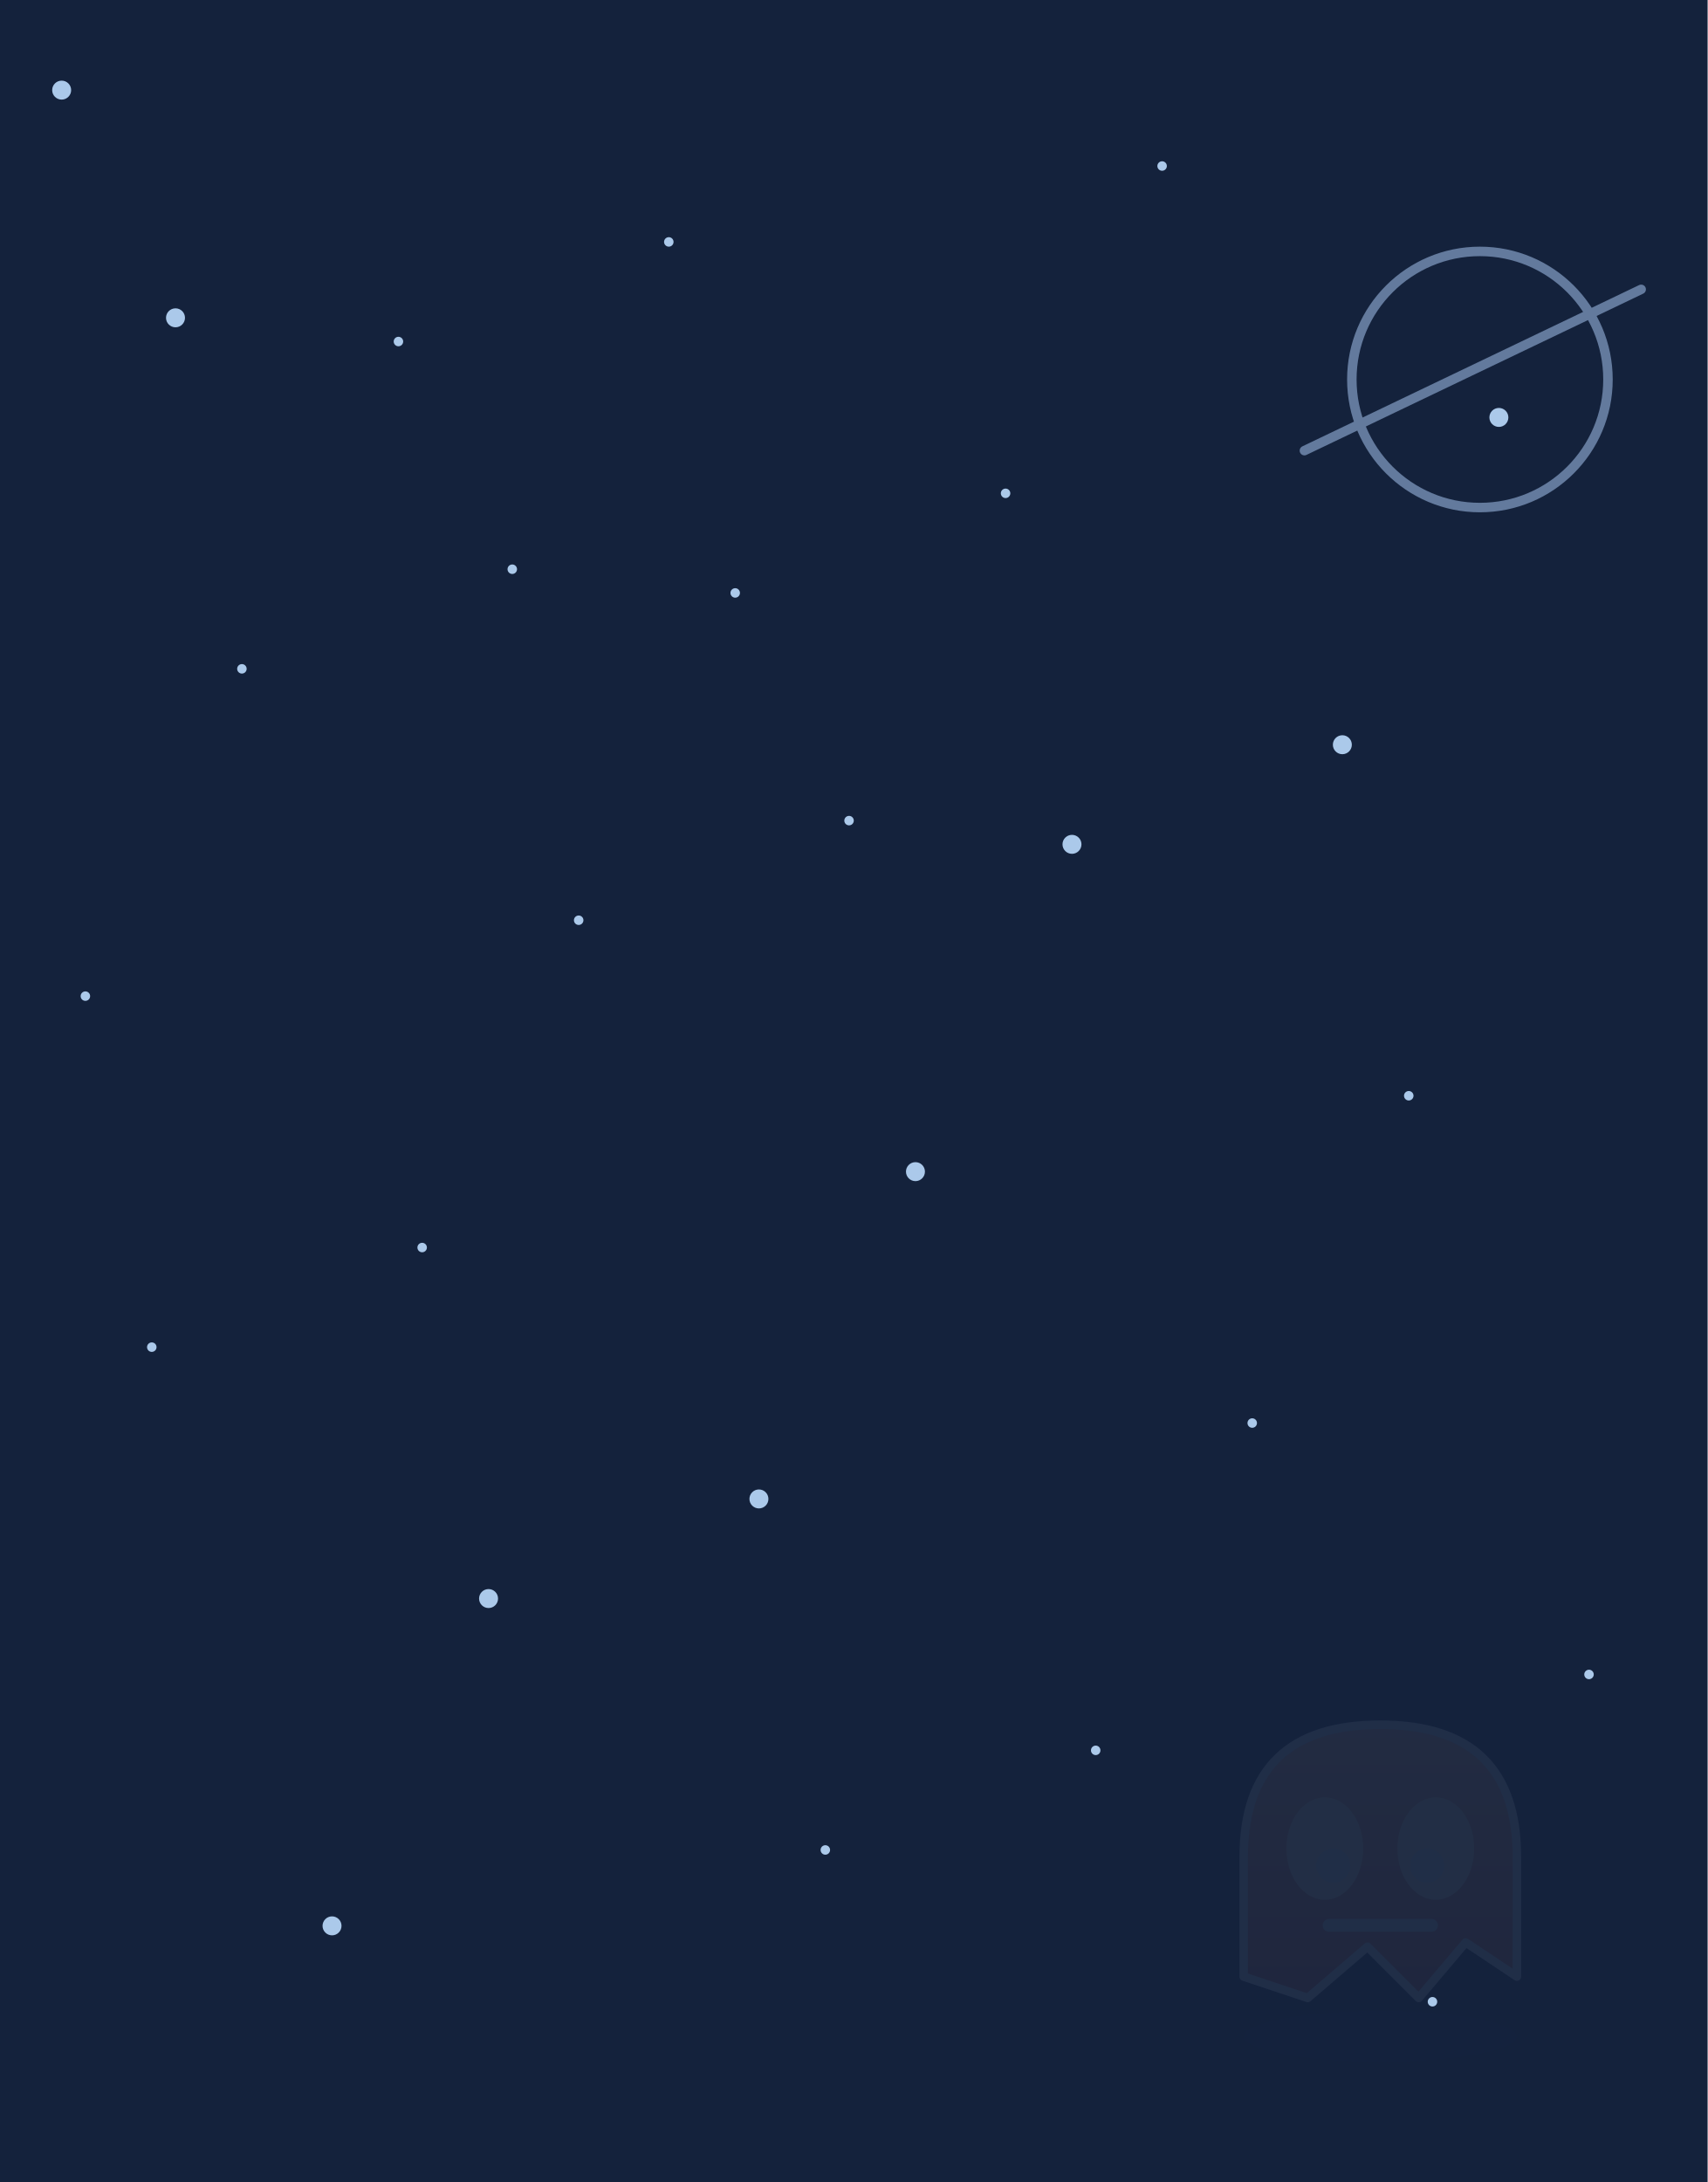
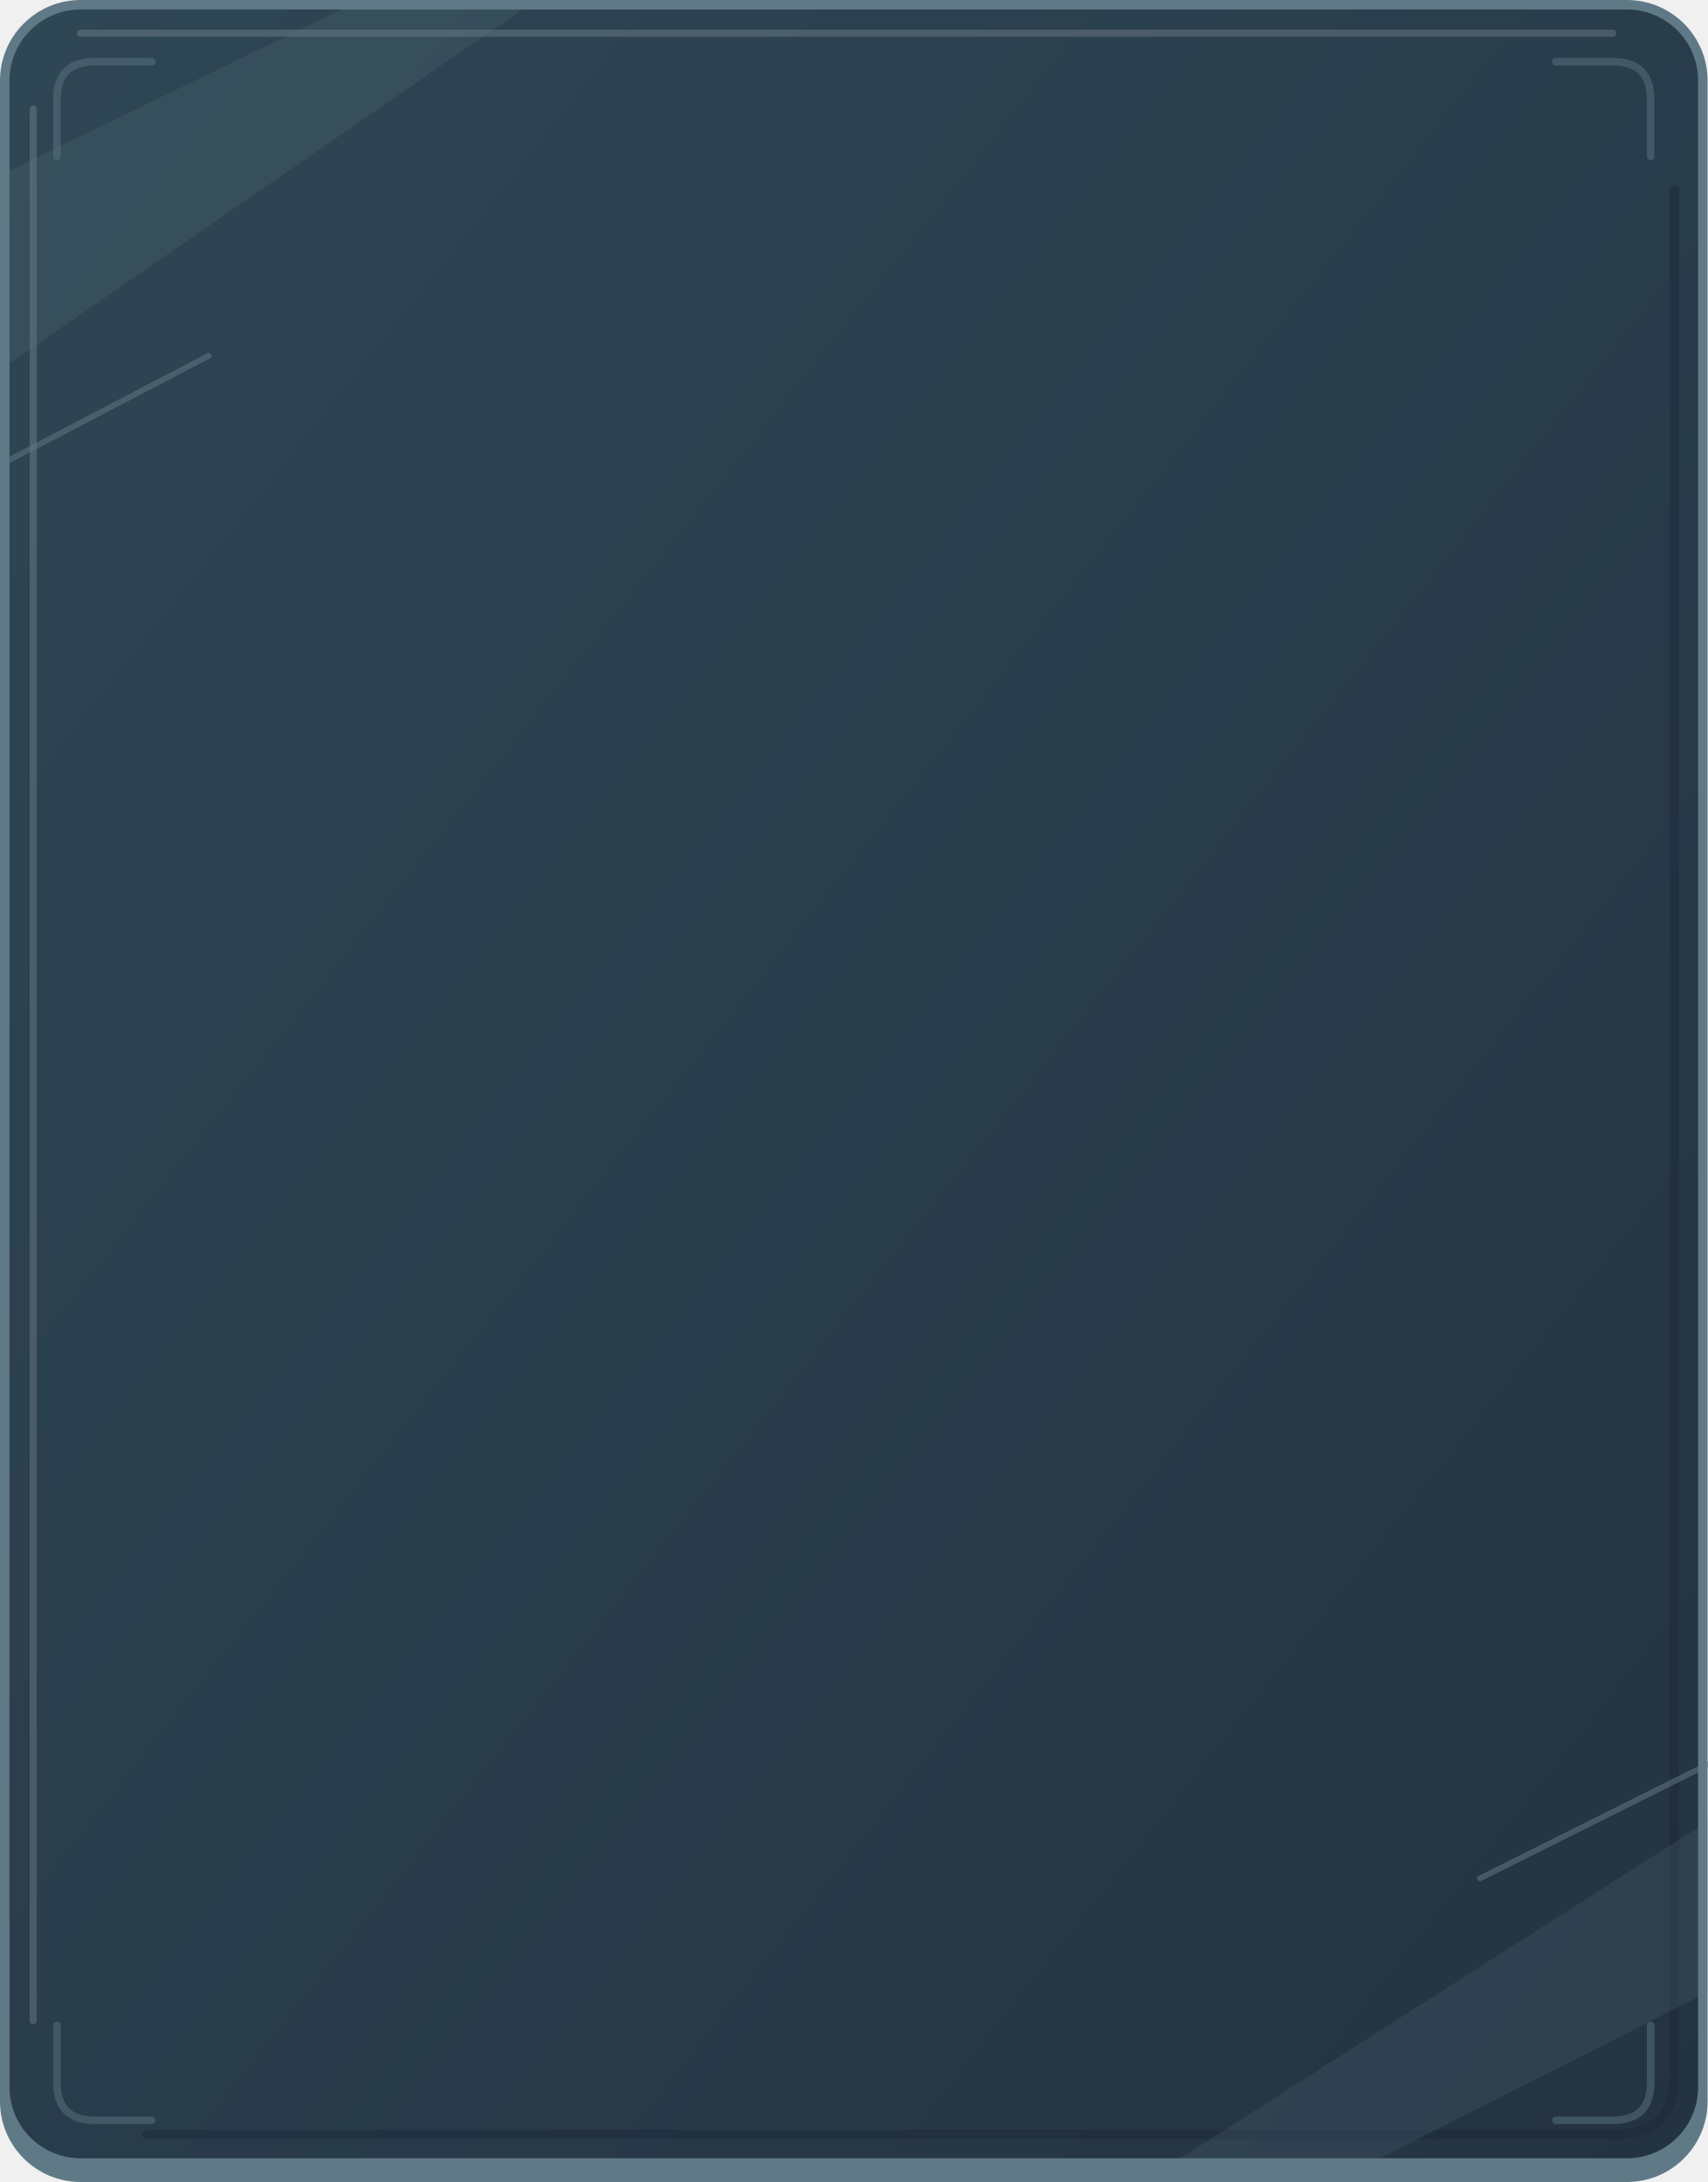
<svg xmlns="http://www.w3.org/2000/svg" width="360" height="460" viewBox="0 0 360 460">
  <defs>
-     <linearGradient id="coral" x2="0" y2="1">
-       <stop stop-color="#FFC0A5" />
-       <stop offset="1" stop-color="#CF645F" />
+     <linearGradient id="finish" x1="0%" y1="0%" x2="100%" y2="100%">
+       <stop stop-color="#2F4654" />
+       <stop offset="1" stop-color="#243342" />
    </linearGradient>
  </defs>
-   <rect x="0" y="0" width="360" height="460" rx="0" fill="#14223C" stroke="none" stroke-width="1" />
-   <circle cx="13" cy="19" r="2" fill="#ABC9EA" stroke="none" stroke-width="1" />
-   <circle cx="84" cy="72" r="1" fill="#ABC9EA" stroke="none" stroke-width="1" />
-   <circle cx="155" cy="125" r="1" fill="#ABC9EA" stroke="none" stroke-width="1" />
-   <circle cx="226" cy="178" r="2" fill="#ABC9EA" stroke="none" stroke-width="1" />
-   <circle cx="297" cy="231" r="1" fill="#ABC9EA" stroke="none" stroke-width="1" />
-   <circle cx="32" cy="284" r="1" fill="#ABC9EA" stroke="none" stroke-width="1" />
-   <circle cx="103" cy="337" r="2" fill="#ABC9EA" stroke="none" stroke-width="1" />
-   <circle cx="174" cy="390" r="1" fill="#ABC9EA" stroke="none" stroke-width="1" />
-   <circle cx="245" cy="35" r="1" fill="#ABC9EA" stroke="none" stroke-width="1" />
-   <circle cx="316" cy="88" r="2" fill="#ABC9EA" stroke="none" stroke-width="1" />
-   <circle cx="51" cy="141" r="1" fill="#ABC9EA" stroke="none" stroke-width="1" />
-   <circle cx="122" cy="194" r="1" fill="#ABC9EA" stroke="none" stroke-width="1" />
-   <circle cx="193" cy="247" r="2" fill="#ABC9EA" stroke="none" stroke-width="1" />
-   <circle cx="264" cy="300" r="1" fill="#ABC9EA" stroke="none" stroke-width="1" />
-   <circle cx="335" cy="353" r="1" fill="#ABC9EA" stroke="none" stroke-width="1" />
-   <circle cx="70" cy="406" r="2" fill="#ABC9EA" stroke="none" stroke-width="1" />
-   <circle cx="141" cy="51" r="1" fill="#ABC9EA" stroke="none" stroke-width="1" />
-   <circle cx="212" cy="104" r="1" fill="#ABC9EA" stroke="none" stroke-width="1" />
-   <circle cx="283" cy="157" r="2" fill="#ABC9EA" stroke="none" stroke-width="1" />
-   <circle cx="18" cy="210" r="1" fill="#ABC9EA" stroke="none" stroke-width="1" />
-   <circle cx="89" cy="263" r="1" fill="#ABC9EA" stroke="none" stroke-width="1" />
-   <circle cx="160" cy="316" r="2" fill="#ABC9EA" stroke="none" stroke-width="1" />
-   <circle cx="231" cy="369" r="1" fill="#ABC9EA" stroke="none" stroke-width="1" />
-   <circle cx="302" cy="422" r="1" fill="#ABC9EA" stroke="none" stroke-width="1" />
-   <circle cx="37" cy="67" r="2" fill="#ABC9EA" stroke="none" stroke-width="1" />
-   <circle cx="108" cy="120" r="1" fill="#ABC9EA" stroke="none" stroke-width="1" />
-   <circle cx="179" cy="173" r="1" fill="#ABC9EA" stroke="none" stroke-width="1" />
-   <circle cx="312" cy="80" r="27" fill="none" stroke="#637A9D" stroke-width="2" />
-   <path d="M275 95L346 61" fill="none" stroke="#637A9D" stroke-width="2" stroke-linecap="round" stroke-linejoin="round" opacity="1" />
-   <g opacity=".06" transform="translate(246 351) scale(.9)">
-     <ellipse cx="50" cy="87" rx="32" ry="6" fill="#122B45" opacity="0.16" />
-     <path d="M18 73V45Q18 14 50 14Q82 14 82 45V73L70 65L59 78L47 66L33 78Z" fill="url(#coral)" stroke="#DAE8FF" stroke-width="2" stroke-linejoin="round" />
-     <ellipse cx="37" cy="43" rx="9" ry="12" fill="#FFF1D7" opacity="1" />
-     <ellipse cx="63" cy="43" rx="9" ry="12" fill="#FFF1D7" opacity="1" />
-     <circle cx="39" cy="47" r="4" fill="#DAE8FF" stroke="none" stroke-width="1" />
-     <circle cx="61" cy="47" r="4" fill="#DAE8FF" stroke="none" stroke-width="1" />
-     <path d="M38 61H62" fill="none" stroke="#DAE8FF" stroke-width="3" stroke-linecap="round" stroke-linejoin="round" opacity="1" />
+   <rect x="0" y="0" width="360" height="460" rx="17" fill="#607987" opacity="1" />
+   <rect x="2" y="2" width="356" height="453" rx="15" fill="url(#finish)" opacity="1" />
+   <path d="M17 7H340M7 23V426" fill="none" stroke="#FFFFFF" stroke-width="1.5" stroke-linecap="round" opacity="0.15" />
+   <path d="M353 40V438Q353 450 340 450H31" fill="none" stroke="#172337" stroke-width="2" stroke-linecap="round" opacity="0.38" />
+   <g transform="translate(12 13) rotate(0)">
+     <path d="M0 20V8Q0 0 8 0H20" fill="none" stroke="#607987" stroke-width="1.6" stroke-linecap="round" opacity="0.45" />
  </g>
+   <g transform="translate(348 13) rotate(90)">
+     <path d="M0 20V8Q0 0 8 0H20" fill="none" stroke="#607987" stroke-width="1.6" stroke-linecap="round" opacity="0.45" />
+   </g>
+   <g transform="translate(348 447) rotate(180)">
+     <path d="M0 20V8Q0 0 8 0H20" fill="none" stroke="#607987" stroke-width="1.6" stroke-linecap="round" opacity="0.45" />
+   </g>
+   <g transform="translate(12 447) rotate(270)">
+     <path d="M0 20V8Q0 0 8 0H20" fill="none" stroke="#607987" stroke-width="1.6" stroke-linecap="round" opacity="0.45" />
+   </g>
+   <path d="M0 37L76 0H113L0 78Z M360 384V420L281 460H241Z" fill="#607987" opacity="0.18" />
+   <path d="M0 98L44 75M312 396L360 372" fill="none" stroke="#607987" stroke-width="1.2" stroke-linecap="round" opacity="0.52" />
</svg>
